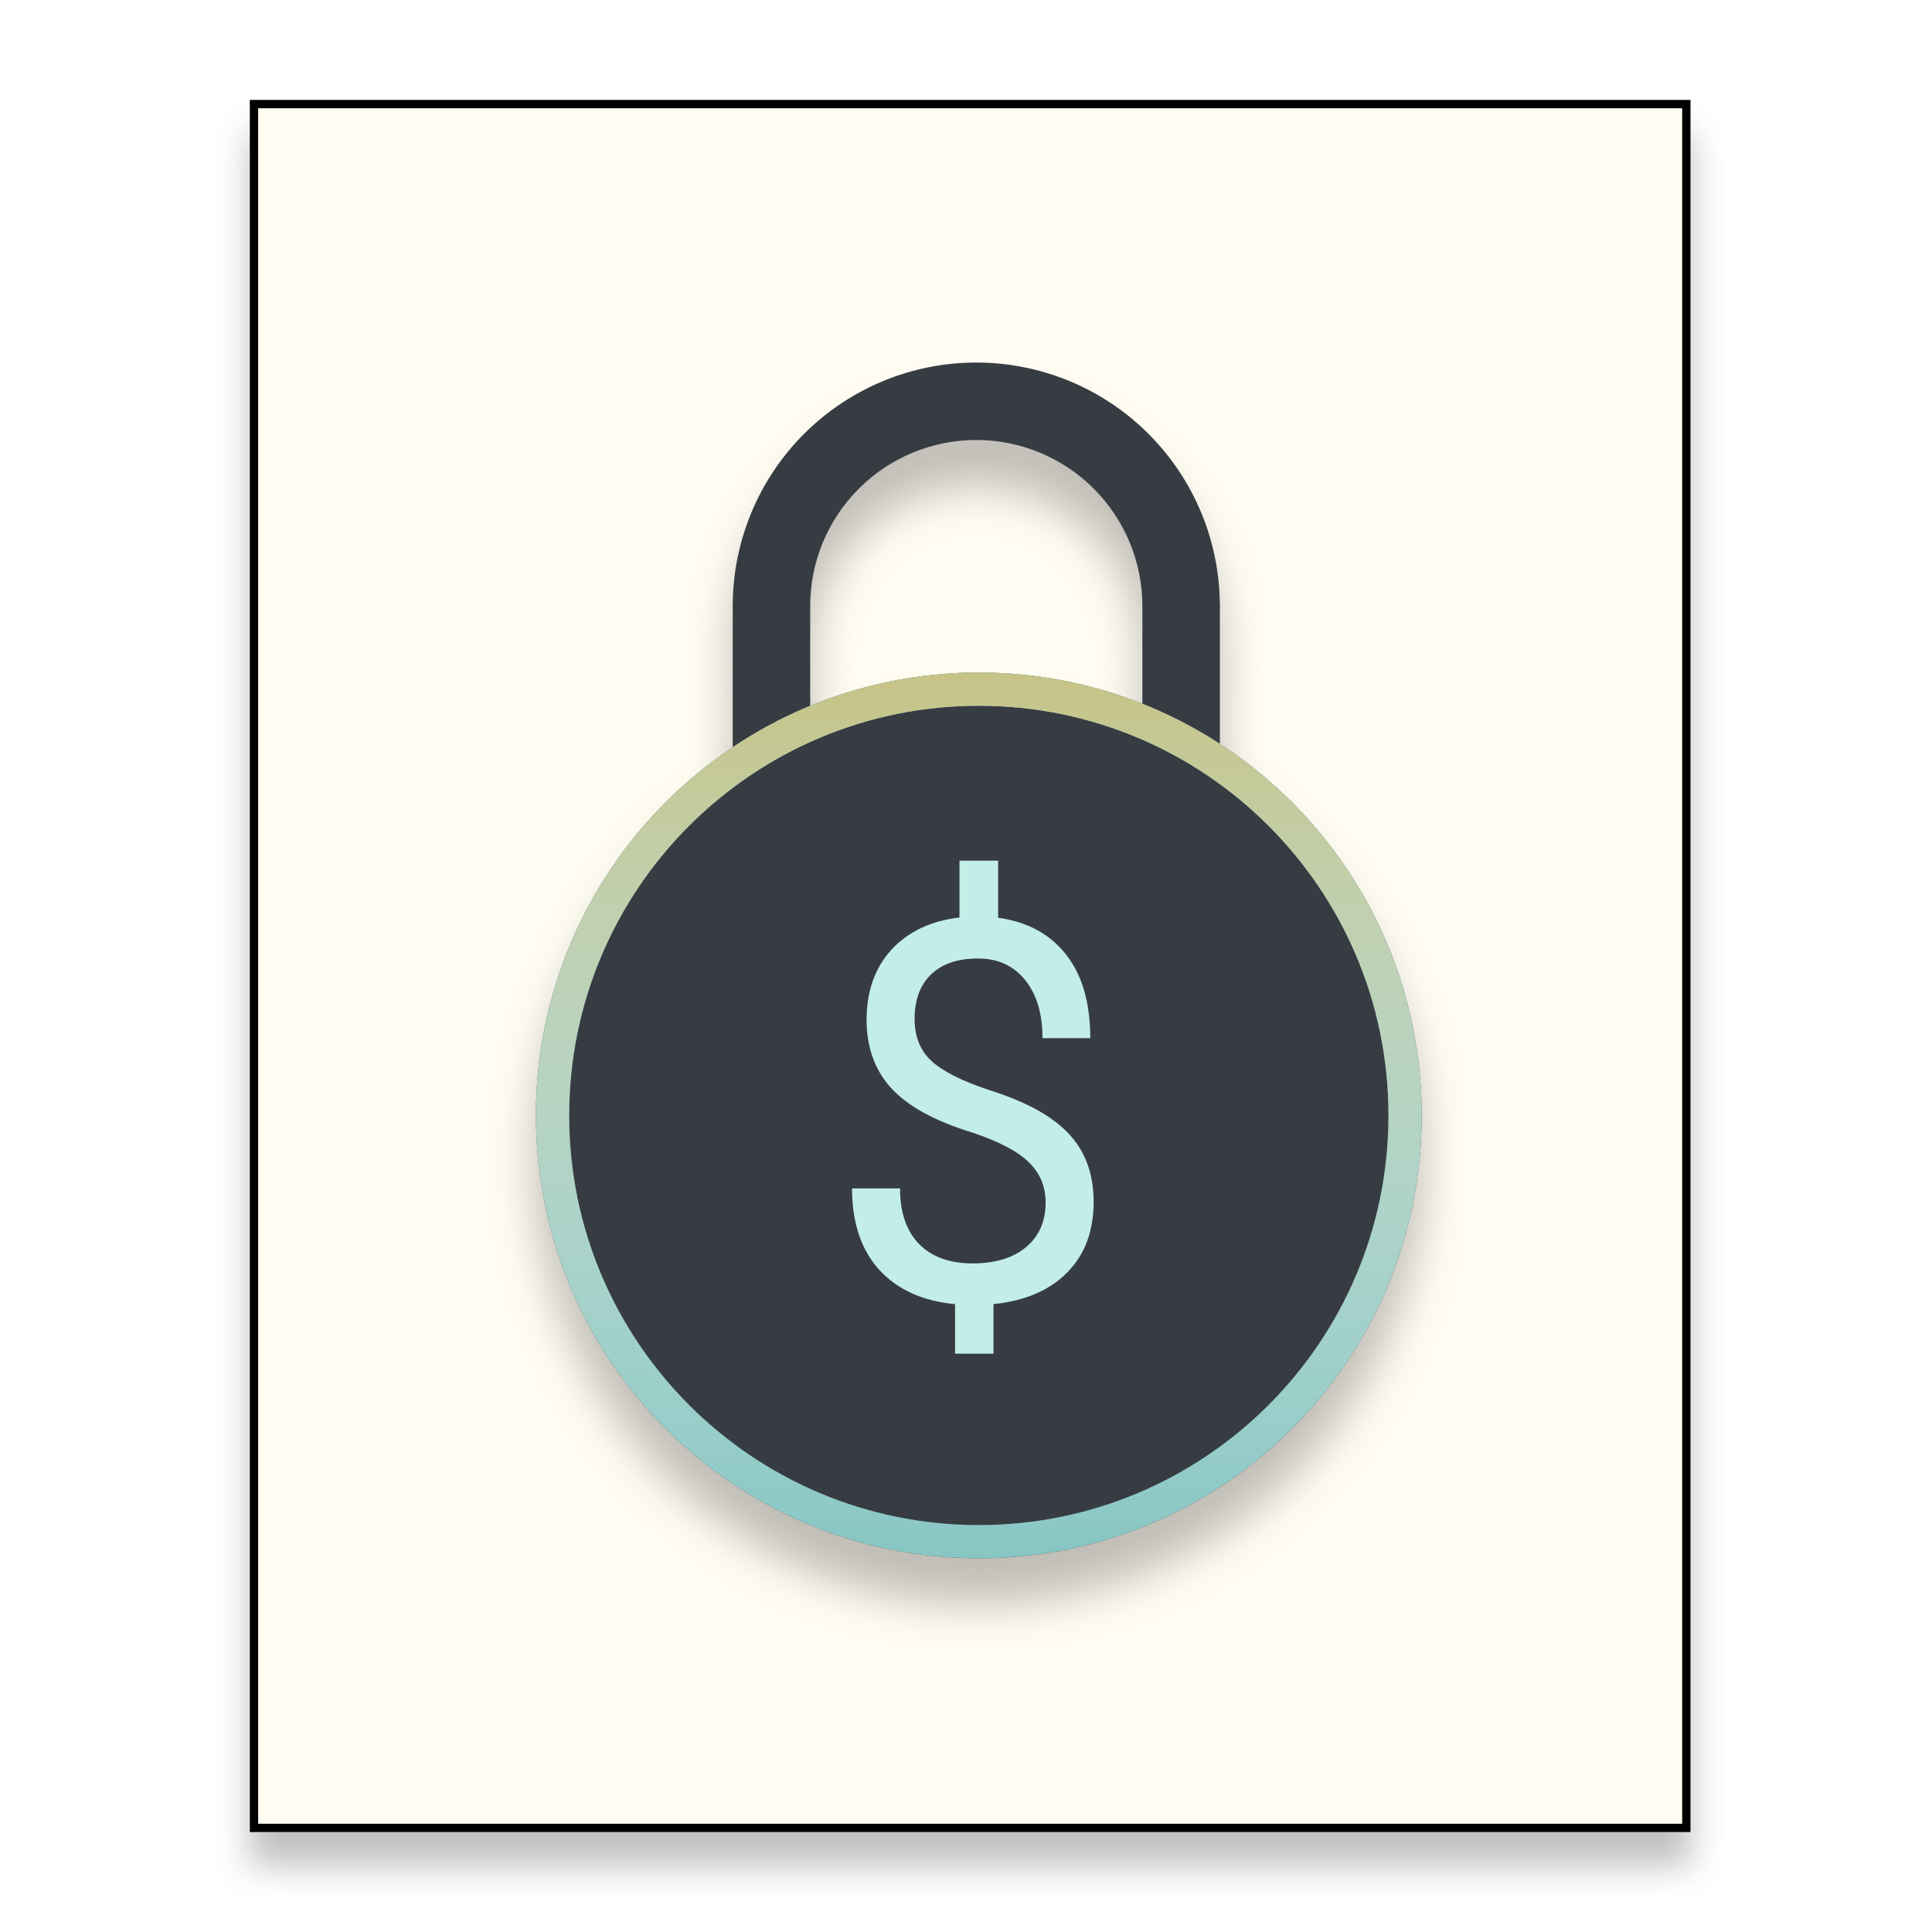
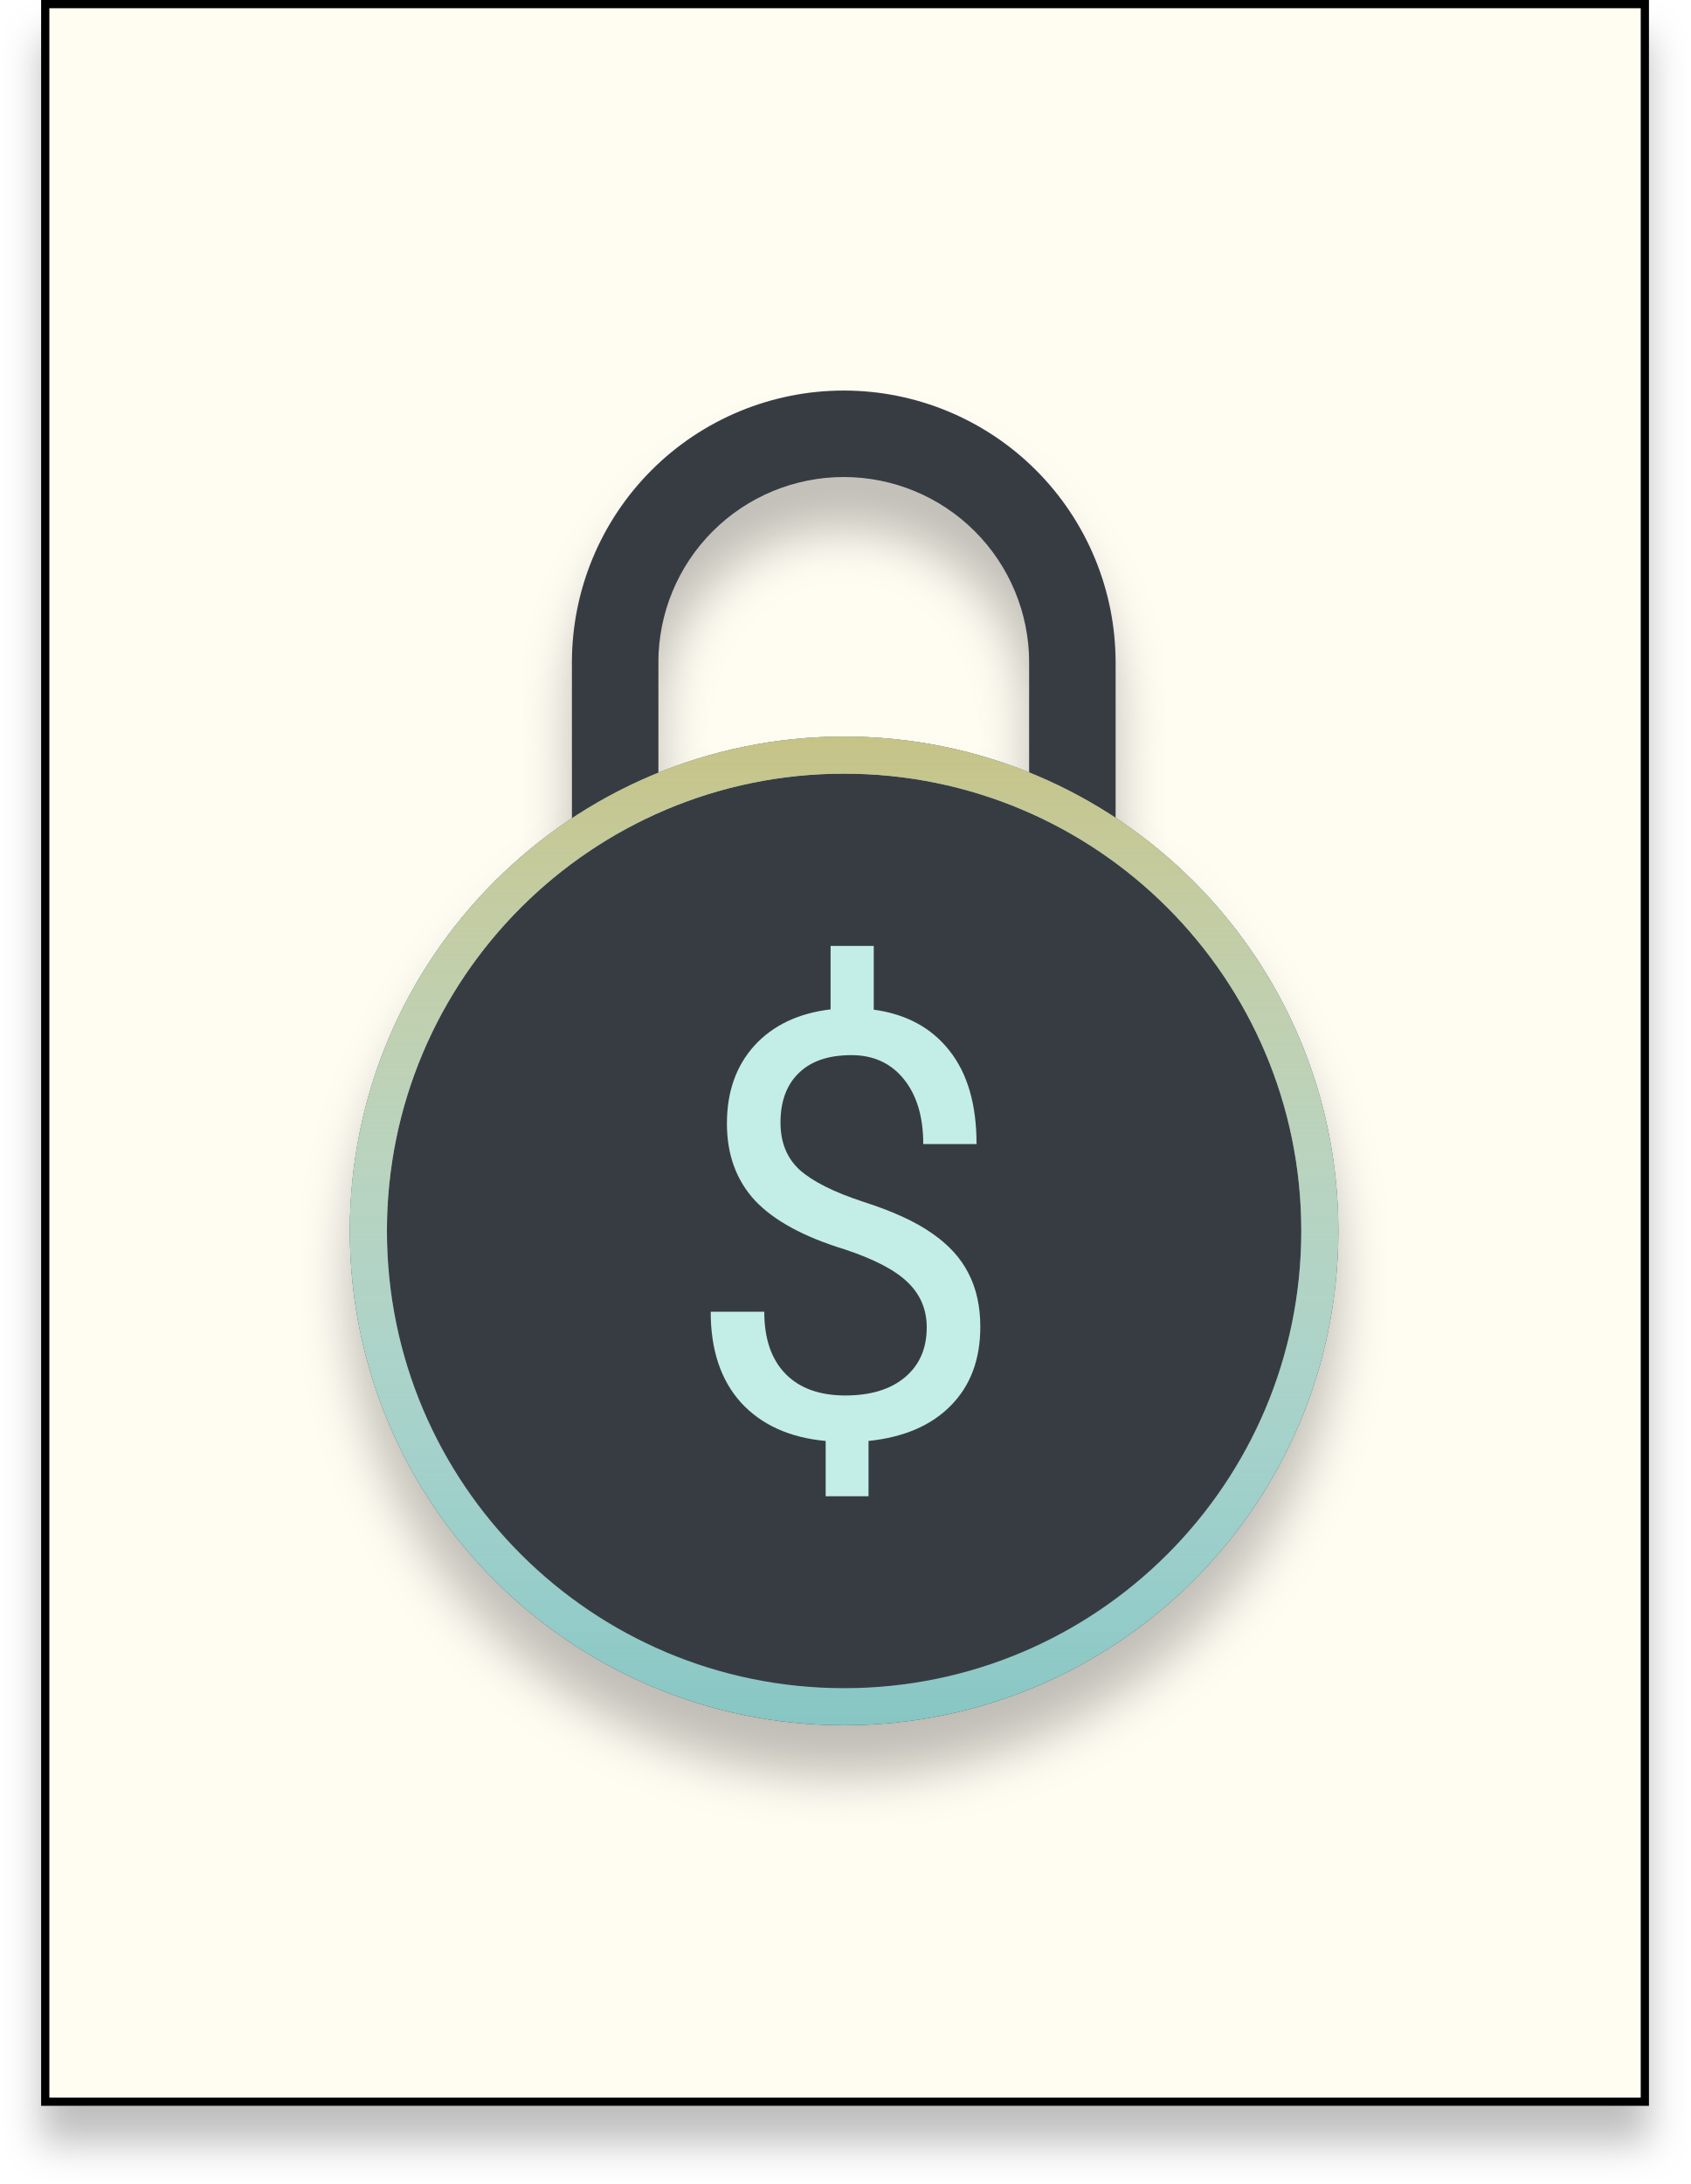
- <svg xmlns="http://www.w3.org/2000/svg" width="512" height="512" viewBox="0 0 512 512" fill="none">
+ <svg xmlns="http://www.w3.org/2000/svg" width="411" height="531" viewBox="0 0 411 531" fill="none">
  <g filter="url(#filter0_d)">
-     <rect x="66.207" y="26.483" width="381.793" height="459.034" fill="#FFFCF2" />
-     <rect x="67.31" y="27.586" width="379.586" height="456.828" stroke="black" stroke-width="2.207" />
+     <rect x="10" width="390.982" height="512" fill="#FFFCF2" />
+     <rect x="11" y="1" width="388.982" height="510" stroke="black" stroke-width="2" />
  </g>
  <g filter="url(#filter1_d)">
-     <path d="M323.274 160.626C323.274 143.506 316.474 127.088 304.368 114.982C292.263 102.877 275.844 96.076 258.725 96.076C241.605 96.076 225.187 102.877 213.081 114.982C200.976 127.088 194.175 143.506 194.175 160.626H214.704C214.704 148.951 219.342 137.754 227.597 129.499C235.853 121.243 247.05 116.605 258.725 116.605C270.4 116.605 281.597 121.243 289.852 129.499C298.108 137.754 302.746 148.951 302.746 160.626H323.274Z" fill="#373C43" />
+     <path d="M271.283 161.059C271.283 143.527 264.318 126.714 251.922 114.317C239.525 101.92 222.711 94.956 205.18 94.956C187.648 94.956 170.834 101.92 158.438 114.317C146.041 126.714 139.076 143.527 139.076 161.059L160.099 161.059C160.099 149.103 164.849 137.637 173.303 129.182C181.757 120.728 193.224 115.979 205.18 115.979C217.136 115.979 228.602 120.728 237.056 129.182C245.51 137.637 250.26 149.103 250.26 161.059H271.283Z" fill="#373C43" />
  </g>
  <g filter="url(#filter2_d)">
-     <rect x="194.175" y="160.441" width="20.538" height="41.077" fill="#373C43" />
+     <rect x="139.076" y="160.87" width="21.033" height="42.066" fill="#373C43" />
  </g>
  <g filter="url(#filter3_d)">
-     <rect x="302.742" y="160.441" width="20.538" height="41.077" fill="#373C43" />
+     <rect x="250.256" y="160.87" width="21.033" height="42.066" fill="#373C43" />
  </g>
  <g filter="url(#filter4_d)">
-     <circle cx="259.4" cy="295.594" r="117.363" fill="#373C43" />
-     <circle cx="259.4" cy="295.594" r="112.962" stroke="#87C6C3" stroke-width="8.802" />
-     <circle cx="259.4" cy="295.594" r="112.962" stroke="url(#paint0_linear)" stroke-width="8.802" />
+     <circle cx="205.264" cy="299.275" r="120.188" fill="#373C43" />
+     <circle cx="205.264" cy="299.275" r="115.681" stroke="#87C6C3" stroke-width="9.014" />
+     <circle cx="205.264" cy="299.275" r="115.681" stroke="url(#paint0_linear)" stroke-width="9.014" />
  </g>
-   <path d="M277.104 318.652C277.104 314.434 275.614 310.881 272.634 307.993C269.7 305.104 264.726 302.491 257.711 300.153C247.946 297.173 240.817 293.299 236.325 288.532C231.878 283.718 229.654 277.62 229.654 270.239C229.654 262.721 231.832 256.555 236.187 251.741C240.588 246.927 246.617 244.062 254.273 243.145V228.085H264.519V243.214C272.221 244.268 278.204 247.5 282.468 252.91C286.777 258.32 288.932 265.724 288.932 275.122H276.278C276.278 268.658 274.743 263.523 271.671 259.718C268.599 255.913 264.45 254.01 259.224 254.01C253.769 254.01 249.597 255.431 246.708 258.274C243.82 261.07 242.376 264.99 242.376 270.033C242.376 274.709 243.889 278.446 246.915 281.242C249.986 283.993 255.006 286.514 261.975 288.807C268.989 291.053 274.445 293.552 278.342 296.302C282.284 299.007 285.172 302.17 287.006 305.792C288.886 309.414 289.826 313.655 289.826 318.514C289.826 326.262 287.488 332.497 282.811 337.219C278.181 341.941 271.671 344.737 263.281 345.608V358.743H253.104V345.608C244.577 344.829 237.883 341.803 233.024 336.531C228.21 331.213 225.803 324.016 225.803 314.938H238.525C238.525 321.311 240.199 326.216 243.545 329.654C246.892 333.093 251.637 334.812 257.78 334.812C263.786 334.812 268.508 333.368 271.946 330.48C275.385 327.591 277.104 323.649 277.104 318.652Z" fill="#C3EEE7" />
+   <path d="M225.358 322.735C225.358 318.416 223.832 314.777 220.781 311.82C217.776 308.862 212.682 306.186 205.499 303.791C195.499 300.74 188.198 296.773 183.598 291.89C179.044 286.96 176.767 280.716 176.767 273.158C176.767 265.458 178.997 259.144 183.457 254.214C187.964 249.284 194.137 246.35 201.978 245.411V229.989H212.471V245.482C220.358 246.561 226.485 249.871 230.851 255.411C235.264 260.951 237.471 268.533 237.471 278.158H224.513C224.513 271.538 222.94 266.28 219.795 262.383C216.649 258.486 212.4 256.538 207.048 256.538C201.461 256.538 197.189 257.993 194.231 260.904C191.274 263.768 189.795 267.782 189.795 272.946C189.795 277.735 191.344 281.561 194.443 284.425C197.588 287.242 202.729 289.824 209.865 292.172C217.048 294.472 222.635 297.031 226.626 299.848C230.663 302.618 233.621 305.857 235.499 309.566C237.424 313.275 238.386 317.618 238.386 322.594C238.386 330.529 235.992 336.914 231.203 341.749C226.461 346.585 219.795 349.449 211.203 350.341V363.791H200.781V350.341C192.048 349.543 185.194 346.444 180.217 341.045C175.288 335.599 172.823 328.228 172.823 318.932H185.851C185.851 325.458 187.565 330.482 190.992 334.003C194.419 337.524 199.278 339.284 205.569 339.284C211.72 339.284 216.555 337.806 220.076 334.848C223.598 331.89 225.358 327.852 225.358 322.735Z" fill="#C3EEE7" />
  <defs>
-     <filter id="filter0_d" x="57.379" y="26.483" width="399.448" height="476.69" filterUnits="userSpaceOnUse" color-interpolation-filters="sRGB">
+     <filter id="filter0_d" x="0.96" y="0" width="409.062" height="530.08" filterUnits="userSpaceOnUse" color-interpolation-filters="sRGB">
      <feFlood flood-opacity="0" result="BackgroundImageFix" />
      <feColorMatrix in="SourceAlpha" type="matrix" values="0 0 0 0 0 0 0 0 0 0 0 0 0 0 0 0 0 0 127 0" />
-       <feOffset dy="8.828" />
-       <feGaussianBlur stdDeviation="4.414" />
+       <feOffset dy="9.04" />
+       <feGaussianBlur stdDeviation="4.52" />
      <feColorMatrix type="matrix" values="0 0 0 0 0 0 0 0 0 0 0 0 0 0 0 0 0 0 0.25 0" />
      <feBlend mode="normal" in2="BackgroundImageFix" result="effect1_dropShadow" />
      <feBlend mode="normal" in="SourceGraphic" in2="effect1_dropShadow" result="shape" />
    </filter>
-     <filter id="filter1_d" x="182.439" y="96.076" width="152.572" height="88.022" filterUnits="userSpaceOnUse" color-interpolation-filters="sRGB">
+     <filter id="filter1_d" x="127.058" y="94.956" width="156.244" height="90.141" filterUnits="userSpaceOnUse" color-interpolation-filters="sRGB">
      <feFlood flood-opacity="0" result="BackgroundImageFix" />
      <feColorMatrix in="SourceAlpha" type="matrix" values="0 0 0 0 0 0 0 0 0 0 0 0 0 0 0 0 0 0 127 0" />
-       <feOffset dy="11.736" />
-       <feGaussianBlur stdDeviation="5.868" />
+       <feOffset dy="12.019" />
+       <feGaussianBlur stdDeviation="6.009" />
      <feColorMatrix type="matrix" values="0 0 0 0 0 0 0 0 0 0 0 0 0 0 0 0 0 0 0.25 0" />
      <feBlend mode="normal" in2="BackgroundImageFix" result="effect1_dropShadow" />
      <feBlend mode="normal" in="SourceGraphic" in2="effect1_dropShadow" result="shape" />
    </filter>
-     <filter id="filter2_d" x="182.439" y="160.441" width="44.011" height="64.55" filterUnits="userSpaceOnUse" color-interpolation-filters="sRGB">
+     <filter id="filter2_d" x="127.058" y="160.87" width="45.07" height="66.103" filterUnits="userSpaceOnUse" color-interpolation-filters="sRGB">
      <feFlood flood-opacity="0" result="BackgroundImageFix" />
      <feColorMatrix in="SourceAlpha" type="matrix" values="0 0 0 0 0 0 0 0 0 0 0 0 0 0 0 0 0 0 127 0" />
-       <feOffset dy="11.736" />
-       <feGaussianBlur stdDeviation="5.868" />
+       <feOffset dy="12.019" />
+       <feGaussianBlur stdDeviation="6.009" />
      <feColorMatrix type="matrix" values="0 0 0 0 0 0 0 0 0 0 0 0 0 0 0 0 0 0 0.25 0" />
      <feBlend mode="normal" in2="BackgroundImageFix" result="effect1_dropShadow" />
      <feBlend mode="normal" in="SourceGraphic" in2="effect1_dropShadow" result="shape" />
    </filter>
-     <filter id="filter3_d" x="291.006" y="160.441" width="44.011" height="64.55" filterUnits="userSpaceOnUse" color-interpolation-filters="sRGB">
+     <filter id="filter3_d" x="238.238" y="160.87" width="45.07" height="66.103" filterUnits="userSpaceOnUse" color-interpolation-filters="sRGB">
      <feFlood flood-opacity="0" result="BackgroundImageFix" />
      <feColorMatrix in="SourceAlpha" type="matrix" values="0 0 0 0 0 0 0 0 0 0 0 0 0 0 0 0 0 0 127 0" />
-       <feOffset dy="11.736" />
-       <feGaussianBlur stdDeviation="5.868" />
+       <feOffset dy="12.019" />
+       <feGaussianBlur stdDeviation="6.009" />
      <feColorMatrix type="matrix" values="0 0 0 0 0 0 0 0 0 0 0 0 0 0 0 0 0 0 0.25 0" />
      <feBlend mode="normal" in2="BackgroundImageFix" result="effect1_dropShadow" />
      <feBlend mode="normal" in="SourceGraphic" in2="effect1_dropShadow" result="shape" />
    </filter>
-     <filter id="filter4_d" x="130.301" y="178.231" width="258.199" height="258.199" filterUnits="userSpaceOnUse" color-interpolation-filters="sRGB">
+     <filter id="filter4_d" x="73.058" y="179.087" width="264.413" height="264.413" filterUnits="userSpaceOnUse" color-interpolation-filters="sRGB">
      <feFlood flood-opacity="0" result="BackgroundImageFix" />
      <feColorMatrix in="SourceAlpha" type="matrix" values="0 0 0 0 0 0 0 0 0 0 0 0 0 0 0 0 0 0 127 0" />
-       <feOffset dy="11.736" />
-       <feGaussianBlur stdDeviation="5.868" />
+       <feOffset dy="12.019" />
+       <feGaussianBlur stdDeviation="6.009" />
      <feColorMatrix type="matrix" values="0 0 0 0 0 0 0 0 0 0 0 0 0 0 0 0 0 0 0.25 0" />
      <feBlend mode="normal" in2="BackgroundImageFix" result="effect1_dropShadow" />
      <feBlend mode="normal" in="SourceGraphic" in2="effect1_dropShadow" result="shape" />
    </filter>
-     <linearGradient id="paint0_linear" x1="259.4" y1="178.231" x2="259.4" y2="412.957" gradientUnits="userSpaceOnUse">
+     <linearGradient id="paint0_linear" x1="205.264" y1="179.087" x2="205.264" y2="419.463" gradientUnits="userSpaceOnUse">
      <stop stop-color="#C6C386" />
      <stop offset="1" stop-color="white" stop-opacity="0" />
    </linearGradient>
  </defs>
</svg>
